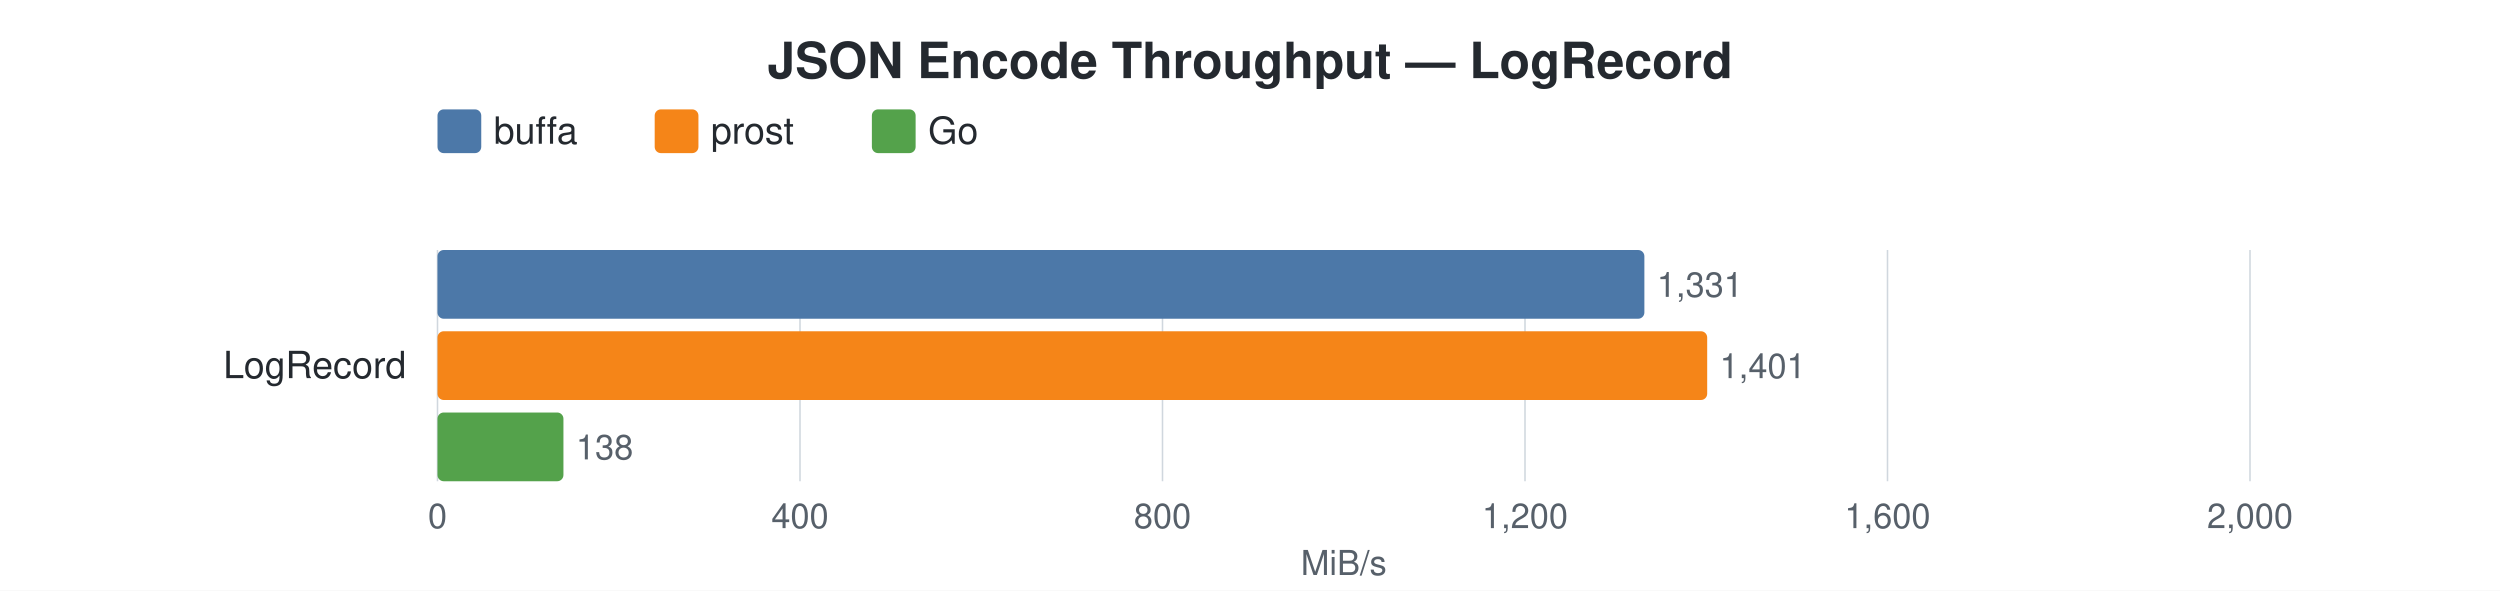
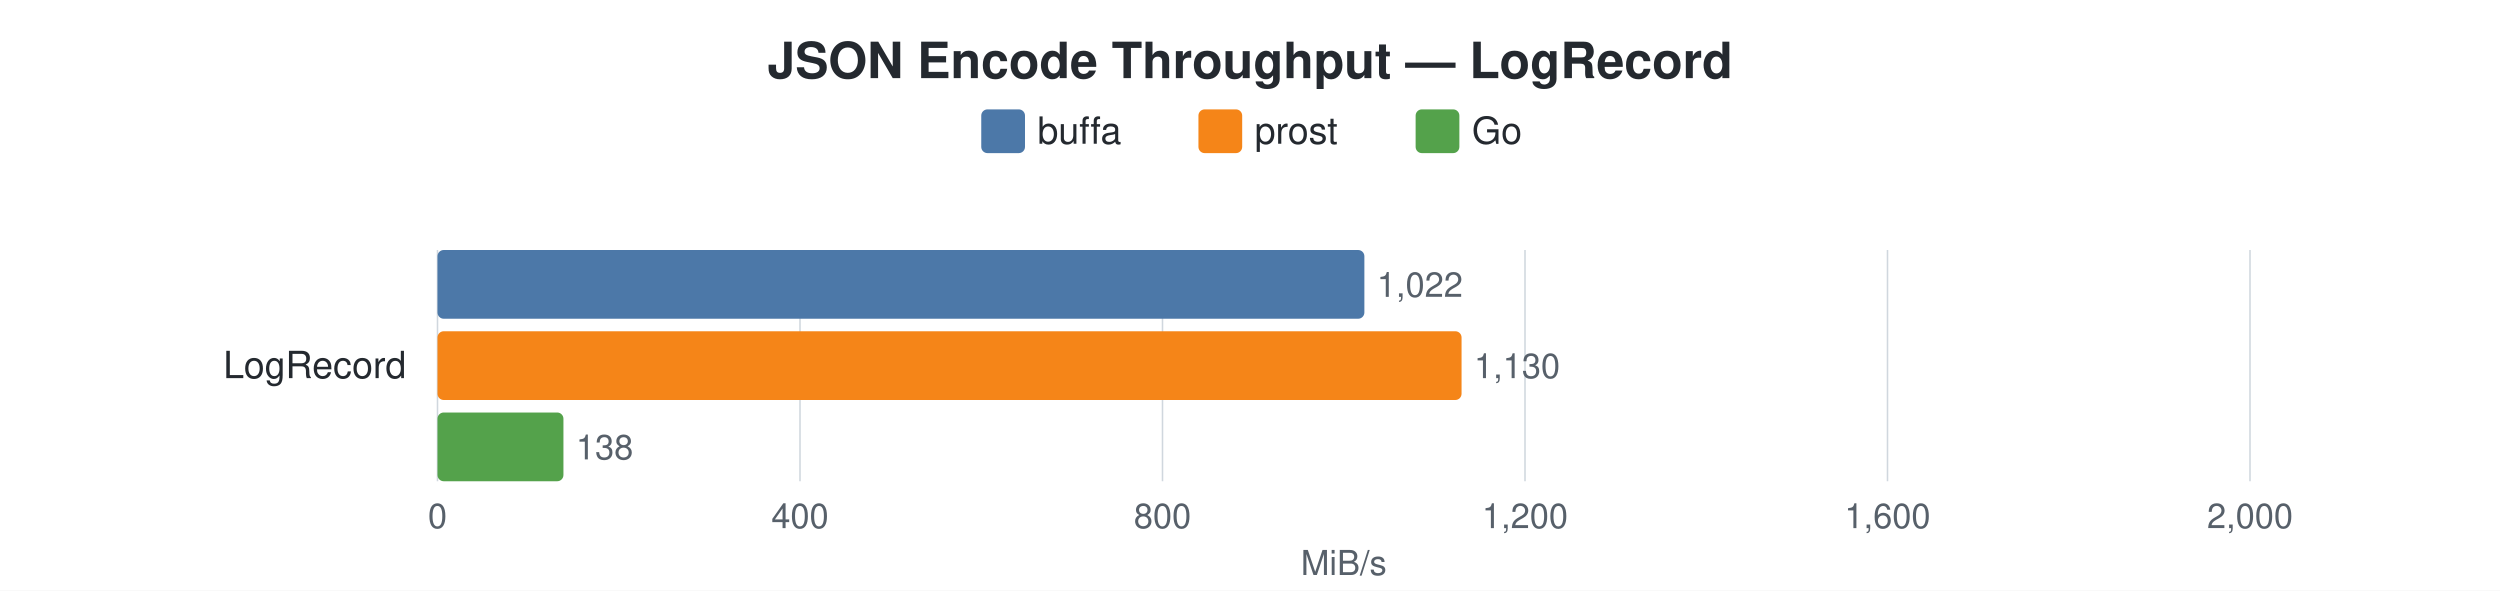
<svg xmlns="http://www.w3.org/2000/svg" width="800" height="189" viewBox="0 0 800 189">
  <style>
    text { font-family: -apple-system, BlinkMacSystemFont, "Segoe UI", Helvetica, Arial, sans-serif; }
    .title { font-size: 16px; font-weight: 600; fill: #24292f; }
    .label { font-size: 12px; fill: #24292f; }
    .value { font-size: 11px; fill: #57606a; }
    .axis-label { font-size: 11px; fill: #57606a; }
    .legend-text { font-size: 12px; fill: #24292f; }
    .grid { stroke: #d0d7de; stroke-width: 0.5; }
  </style>
  <rect width="100%" height="100%" fill="white" />
  <text x="400.0" y="25" text-anchor="middle" class="title">JSON Encode Throughput — LogRecord</text>
-   <rect x="140" y="35" width="14" height="14" rx="2" fill="#4C78A8" />
-   <text x="158" y="46" class="legend-text">buffa</text>
-   <rect x="209.5" y="35" width="14" height="14" rx="2" fill="#F58518" />
-   <text x="227.5" y="46" class="legend-text">prost</text>
-   <rect x="279.0" y="35" width="14" height="14" rx="2" fill="#54A24B" />
-   <text x="297.0" y="46" class="legend-text">Go</text>
+   <rect x="314" y="35" width="14" height="14" rx="2" fill="#4C78A8" />
+   <text x="332" y="46" class="legend-text">buffa</text>
+   <rect x="383.5" y="35" width="14" height="14" rx="2" fill="#F58518" />
+   <text x="401.5" y="46" class="legend-text">prost</text>
+   <rect x="453" y="35" width="14" height="14" rx="2" fill="#54A24B" />
+   <text x="471" y="46" class="legend-text">Go</text>
  <line x1="140.0" y1="80" x2="140.0" y2="154" class="grid" />
  <text x="140.0" y="169" text-anchor="middle" class="axis-label">0</text>
  <line x1="256.0" y1="80" x2="256.0" y2="154" class="grid" />
  <text x="256.0" y="169" text-anchor="middle" class="axis-label">400</text>
  <line x1="372.0" y1="80" x2="372.0" y2="154" class="grid" />
  <text x="372.0" y="169" text-anchor="middle" class="axis-label">800</text>
  <line x1="488.0" y1="80" x2="488.0" y2="154" class="grid" />
  <text x="488.0" y="169" text-anchor="middle" class="axis-label">1,200</text>
  <line x1="604.0" y1="80" x2="604.0" y2="154" class="grid" />
  <text x="604.0" y="169" text-anchor="middle" class="axis-label">1,600</text>
  <line x1="720.0" y1="80" x2="720.0" y2="154" class="grid" />
  <text x="720.0" y="169" text-anchor="middle" class="axis-label">2,000</text>
  <text x="430.0" y="184" text-anchor="middle" class="axis-label">MiB/s</text>
  <text x="130" y="121.0" text-anchor="end" class="label">LogRecord</text>
-   <rect x="140" y="80.0" width="386.2" height="22" rx="2" fill="#4C78A8" />
-   <text x="530.2" y="95.0" class="value">1,331</text>
-   <rect x="140" y="106.0" width="406.3" height="22" rx="2" fill="#F58518" />
-   <text x="550.3" y="121.0" class="value">1,401</text>
+   <rect x="140" y="80.0" width="296.6" height="22" rx="2" fill="#4C78A8" />
+   <text x="440.6" y="95.0" class="value">1,022</text>
+   <rect x="140" y="106.0" width="327.7" height="22" rx="2" fill="#F58518" />
+   <text x="471.7" y="121.0" class="value">1,130</text>
  <rect x="140" y="132.0" width="40.3" height="22" rx="2" fill="#54A24B" />
  <text x="184.3" y="147.0" class="value">138</text>
</svg>
